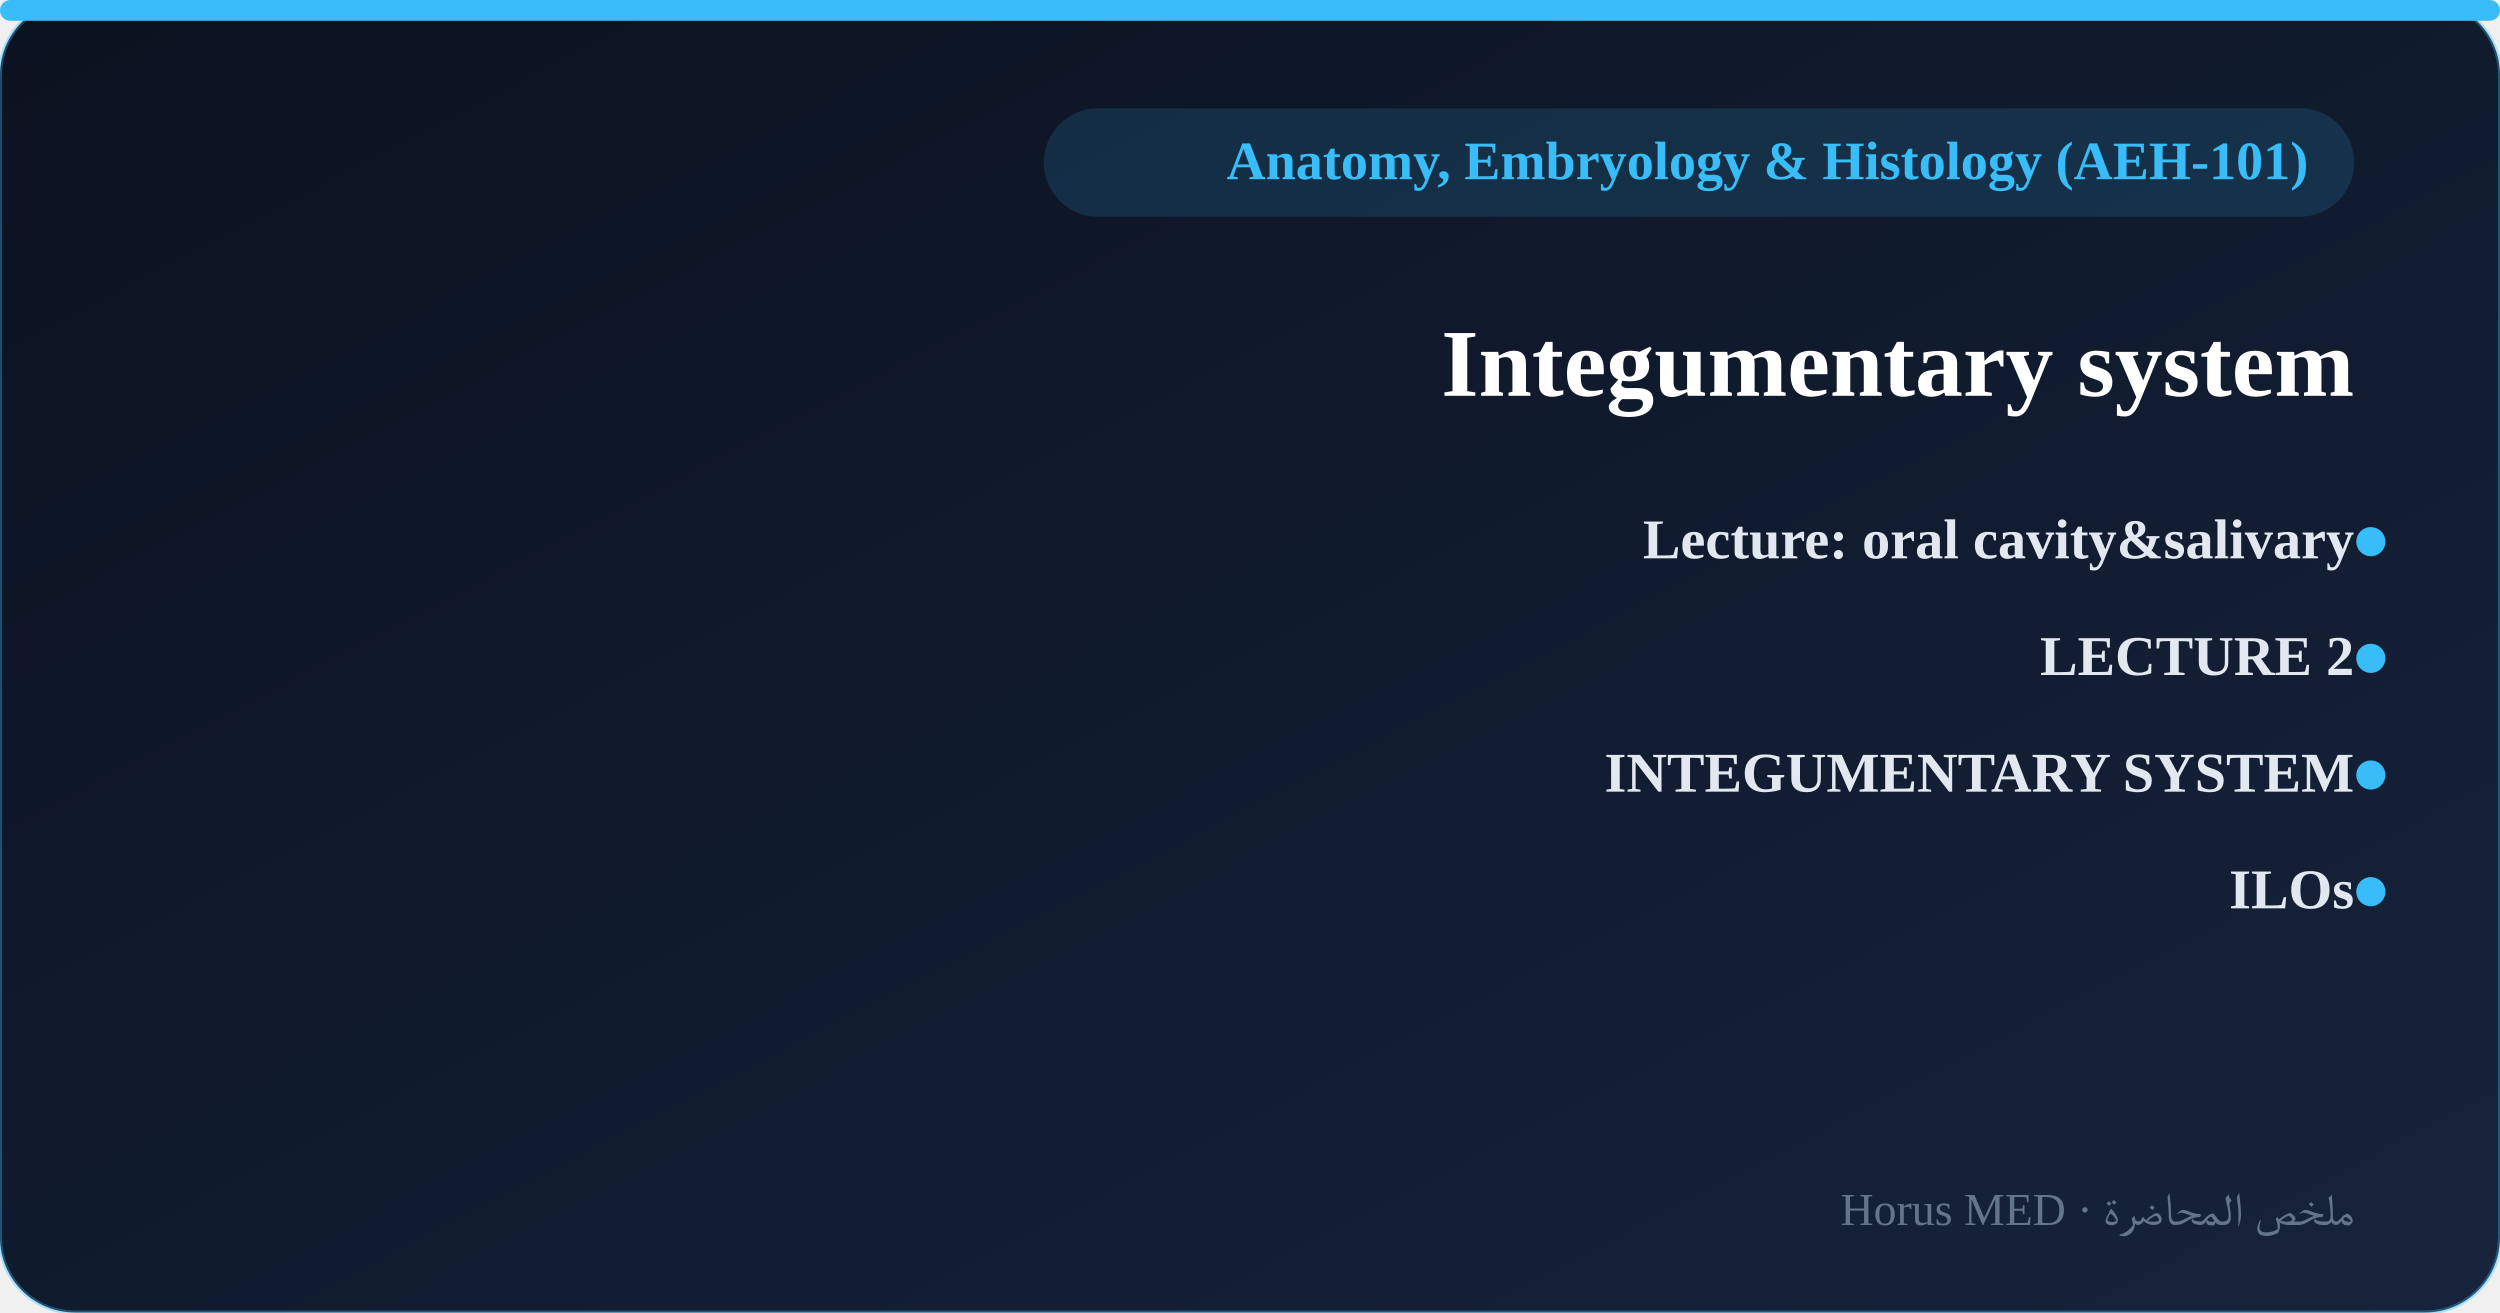
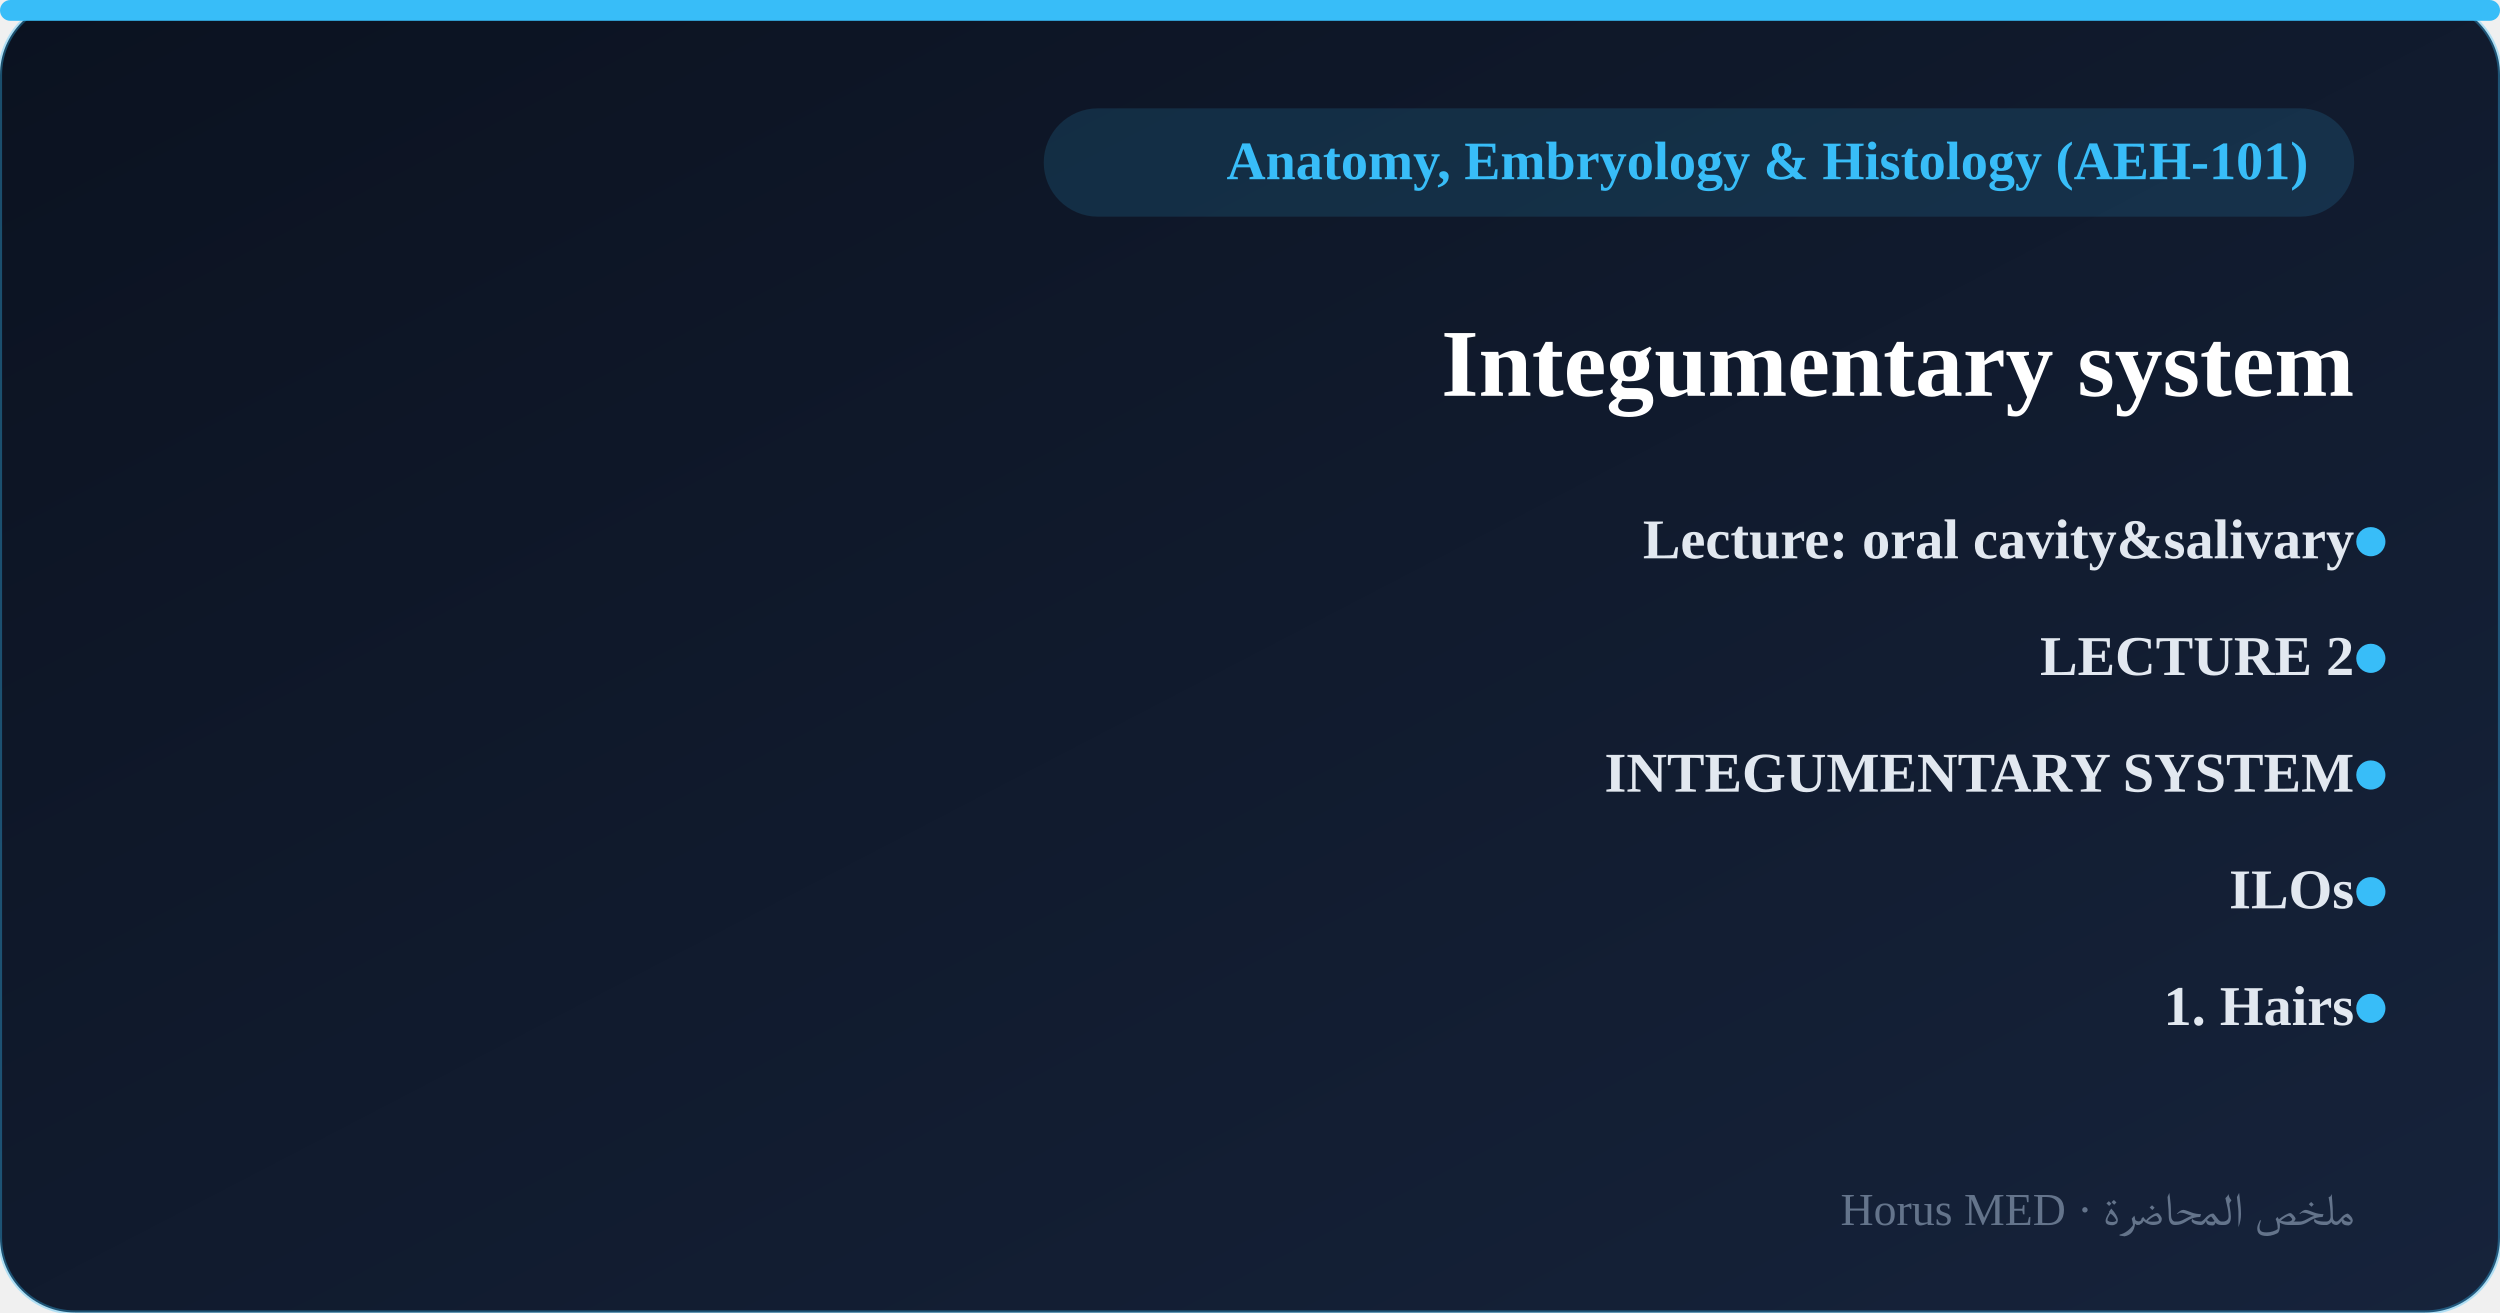
<svg xmlns="http://www.w3.org/2000/svg" width="1200" height="630" viewBox="0 0 1200 630">
  <defs>
    <linearGradient id="bg" x1="0" y1="0" x2="1" y2="1">
      <stop offset="0" stop-color="#0b1220" />
      <stop offset="1" stop-color="#16233b" />
    </linearGradient>
  </defs>
  <rect width="1200" height="630" rx="36" fill="url(#bg)" />
  <rect width="1200" height="630" rx="36" fill="none" stroke="#38bdf8" stroke-opacity="0.35" stroke-width="2" />
  <rect x="0" y="0" width="1200" height="10" rx="5" fill="#38bdf8" />
  <rect x="501" y="52" width="629" height="52" rx="26" fill="#38bdf8" fill-opacity="0.14" />
  <text x="1108" y="86" text-anchor="end" font-size="26" fill="#38bdf8" font-weight="700">Anatomy, Embryology &amp; Histology (AEH-101)</text>
  <text x="1130" y="190" text-anchor="end" font-size="46" fill="#ffffff" font-weight="800">
    <tspan x="1130" dy="0">Integumentary system</tspan>
  </text>
  <circle cx="1138" cy="260" r="7" fill="#38bdf8" />
  <text x="1130" y="268" text-anchor="end" font-size="27" fill="#e2e8f0" font-weight="600">Lecture: oral cavity&amp;salivary</text>
  <circle cx="1138" cy="316" r="7" fill="#38bdf8" />
  <text x="1130" y="324" text-anchor="end" font-size="27" fill="#e2e8f0" font-weight="600">LECTURE 2</text>
  <circle cx="1138" cy="372" r="7" fill="#38bdf8" />
  <text x="1130" y="380" text-anchor="end" font-size="27" fill="#e2e8f0" font-weight="600">INTEGUMENTARY SYSTEM</text>
  <circle cx="1138" cy="428" r="7" fill="#38bdf8" />
  <text x="1130" y="436" text-anchor="end" font-size="27" fill="#e2e8f0" font-weight="600">ILOs</text>
+   <circle cx="1138" cy="484" r="7" fill="#38bdf8" />
+   <text x="1130" y="492" text-anchor="end" font-size="27" fill="#e2e8f0" font-weight="600">1. Hairs</text>
  <text x="1130" y="588" text-anchor="end" font-size="22" fill="#64748b">Horus MED · ملخص المحاضرة</text>
</svg>
